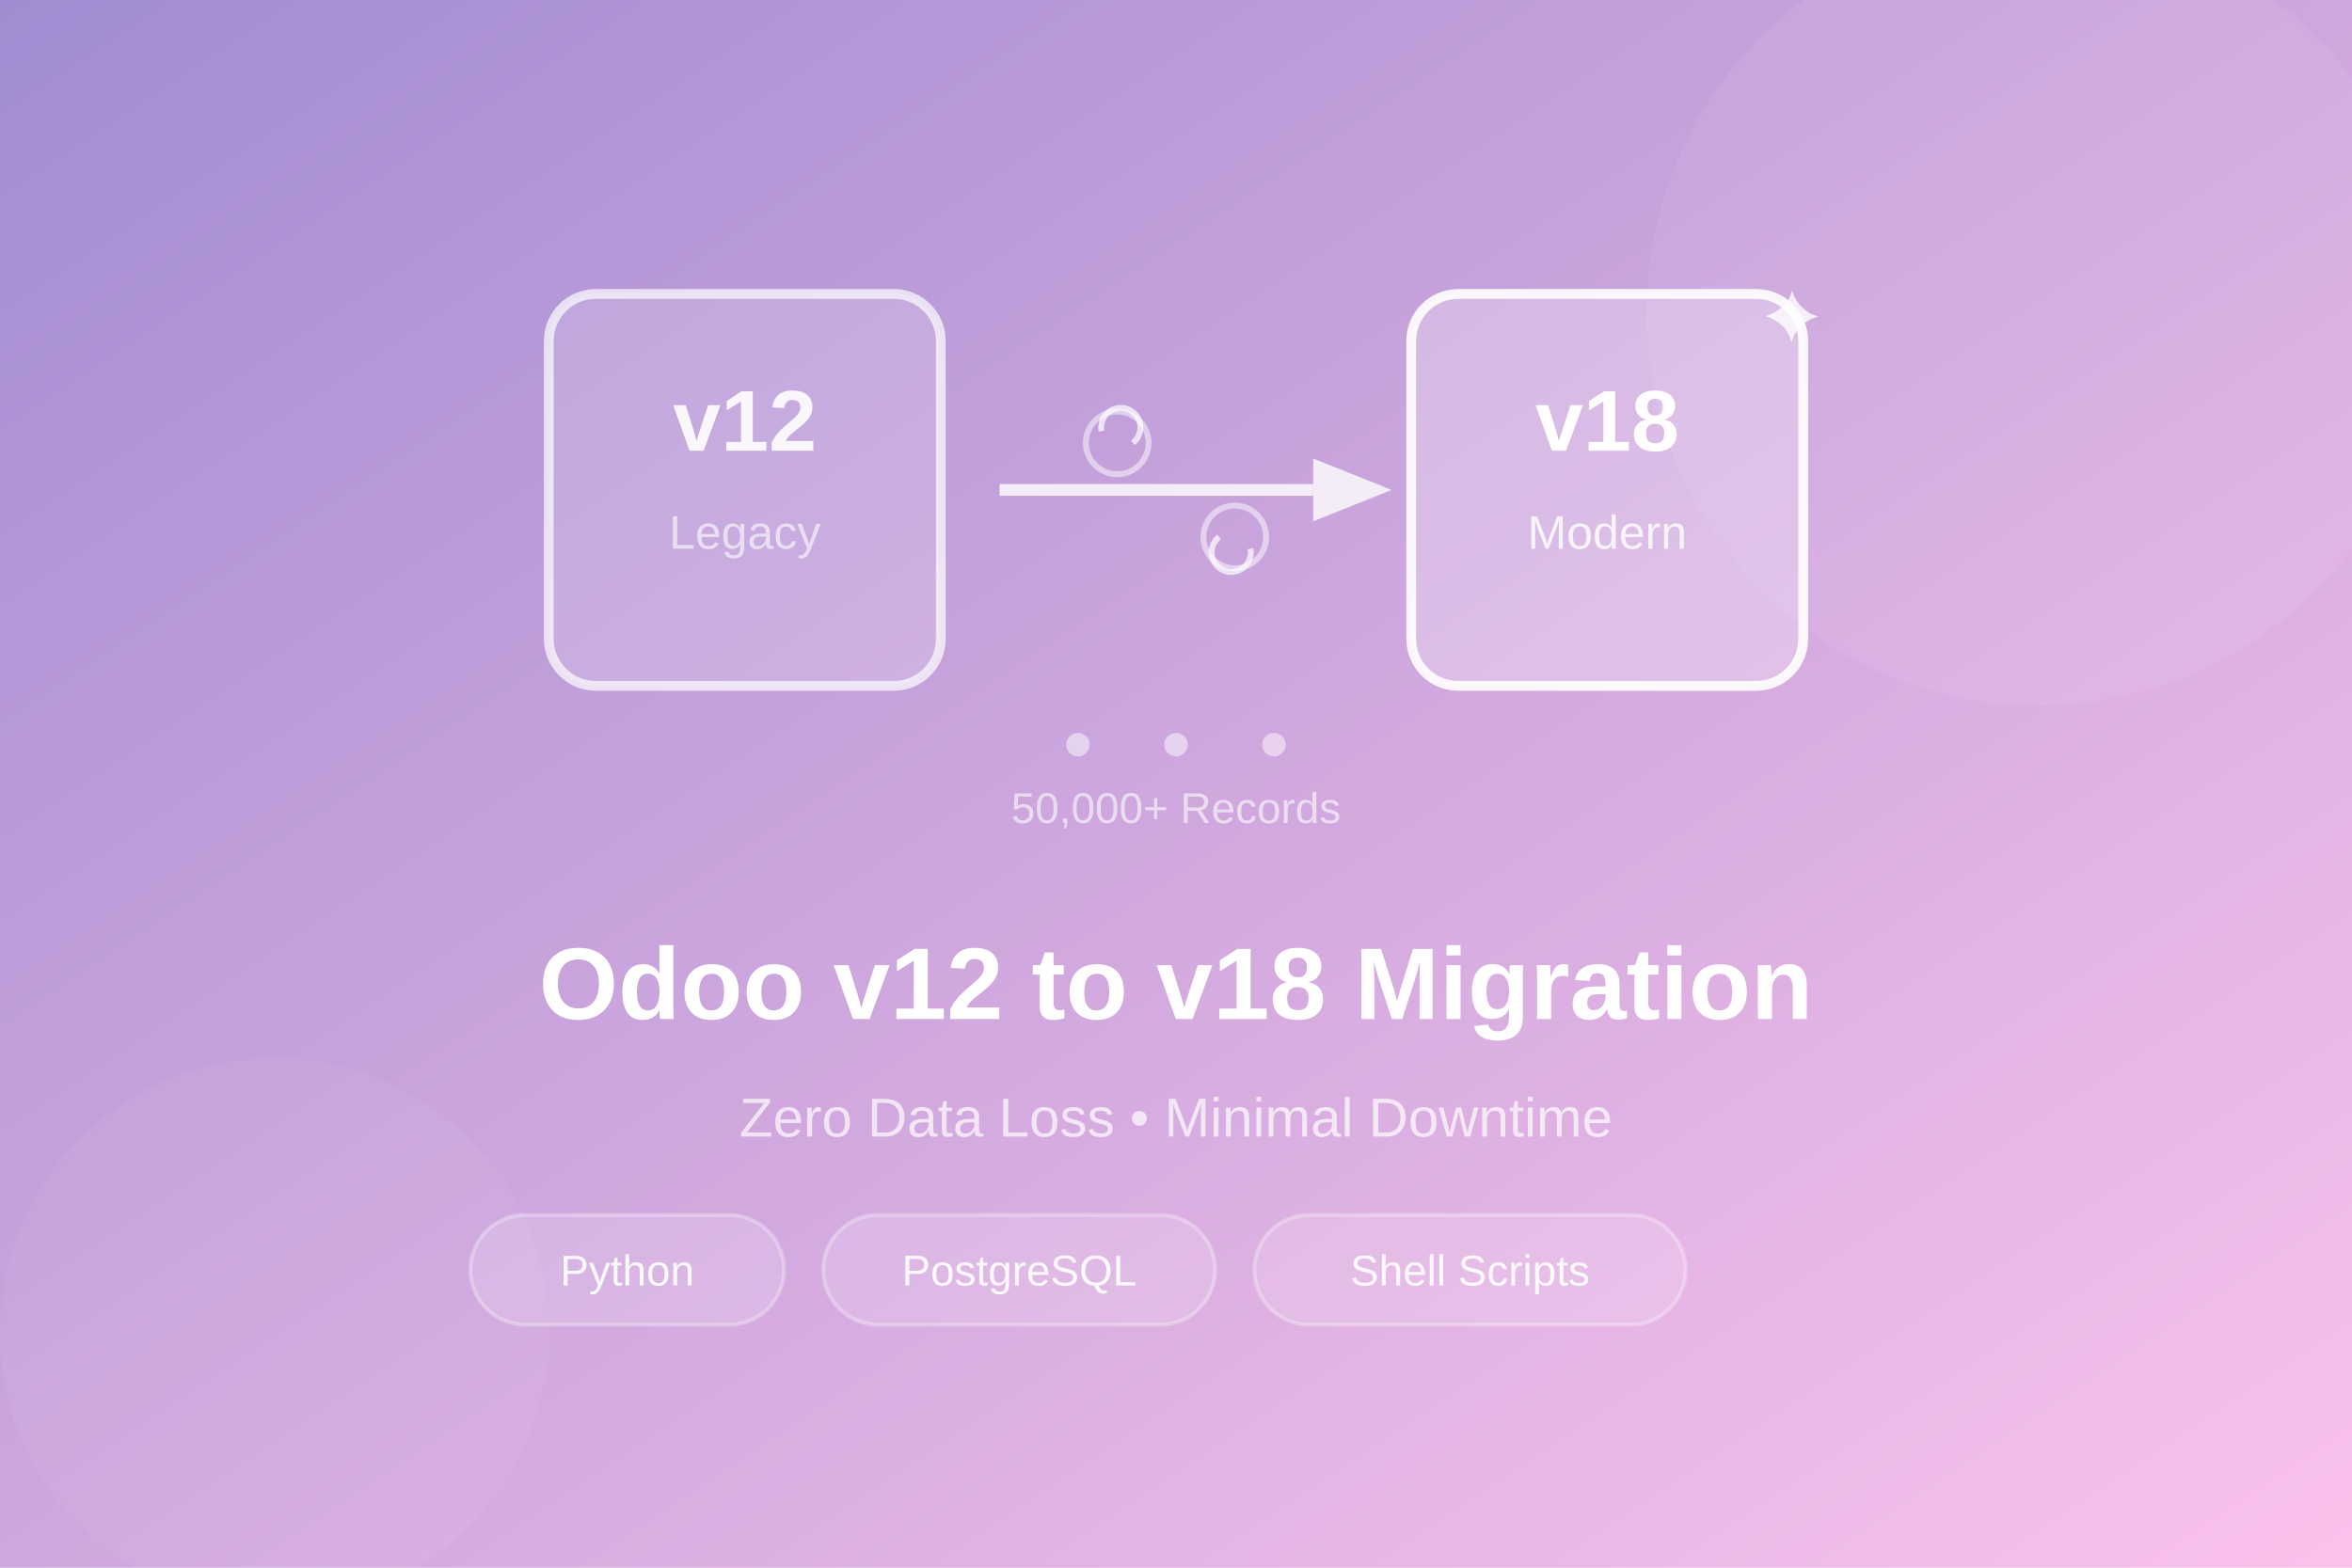
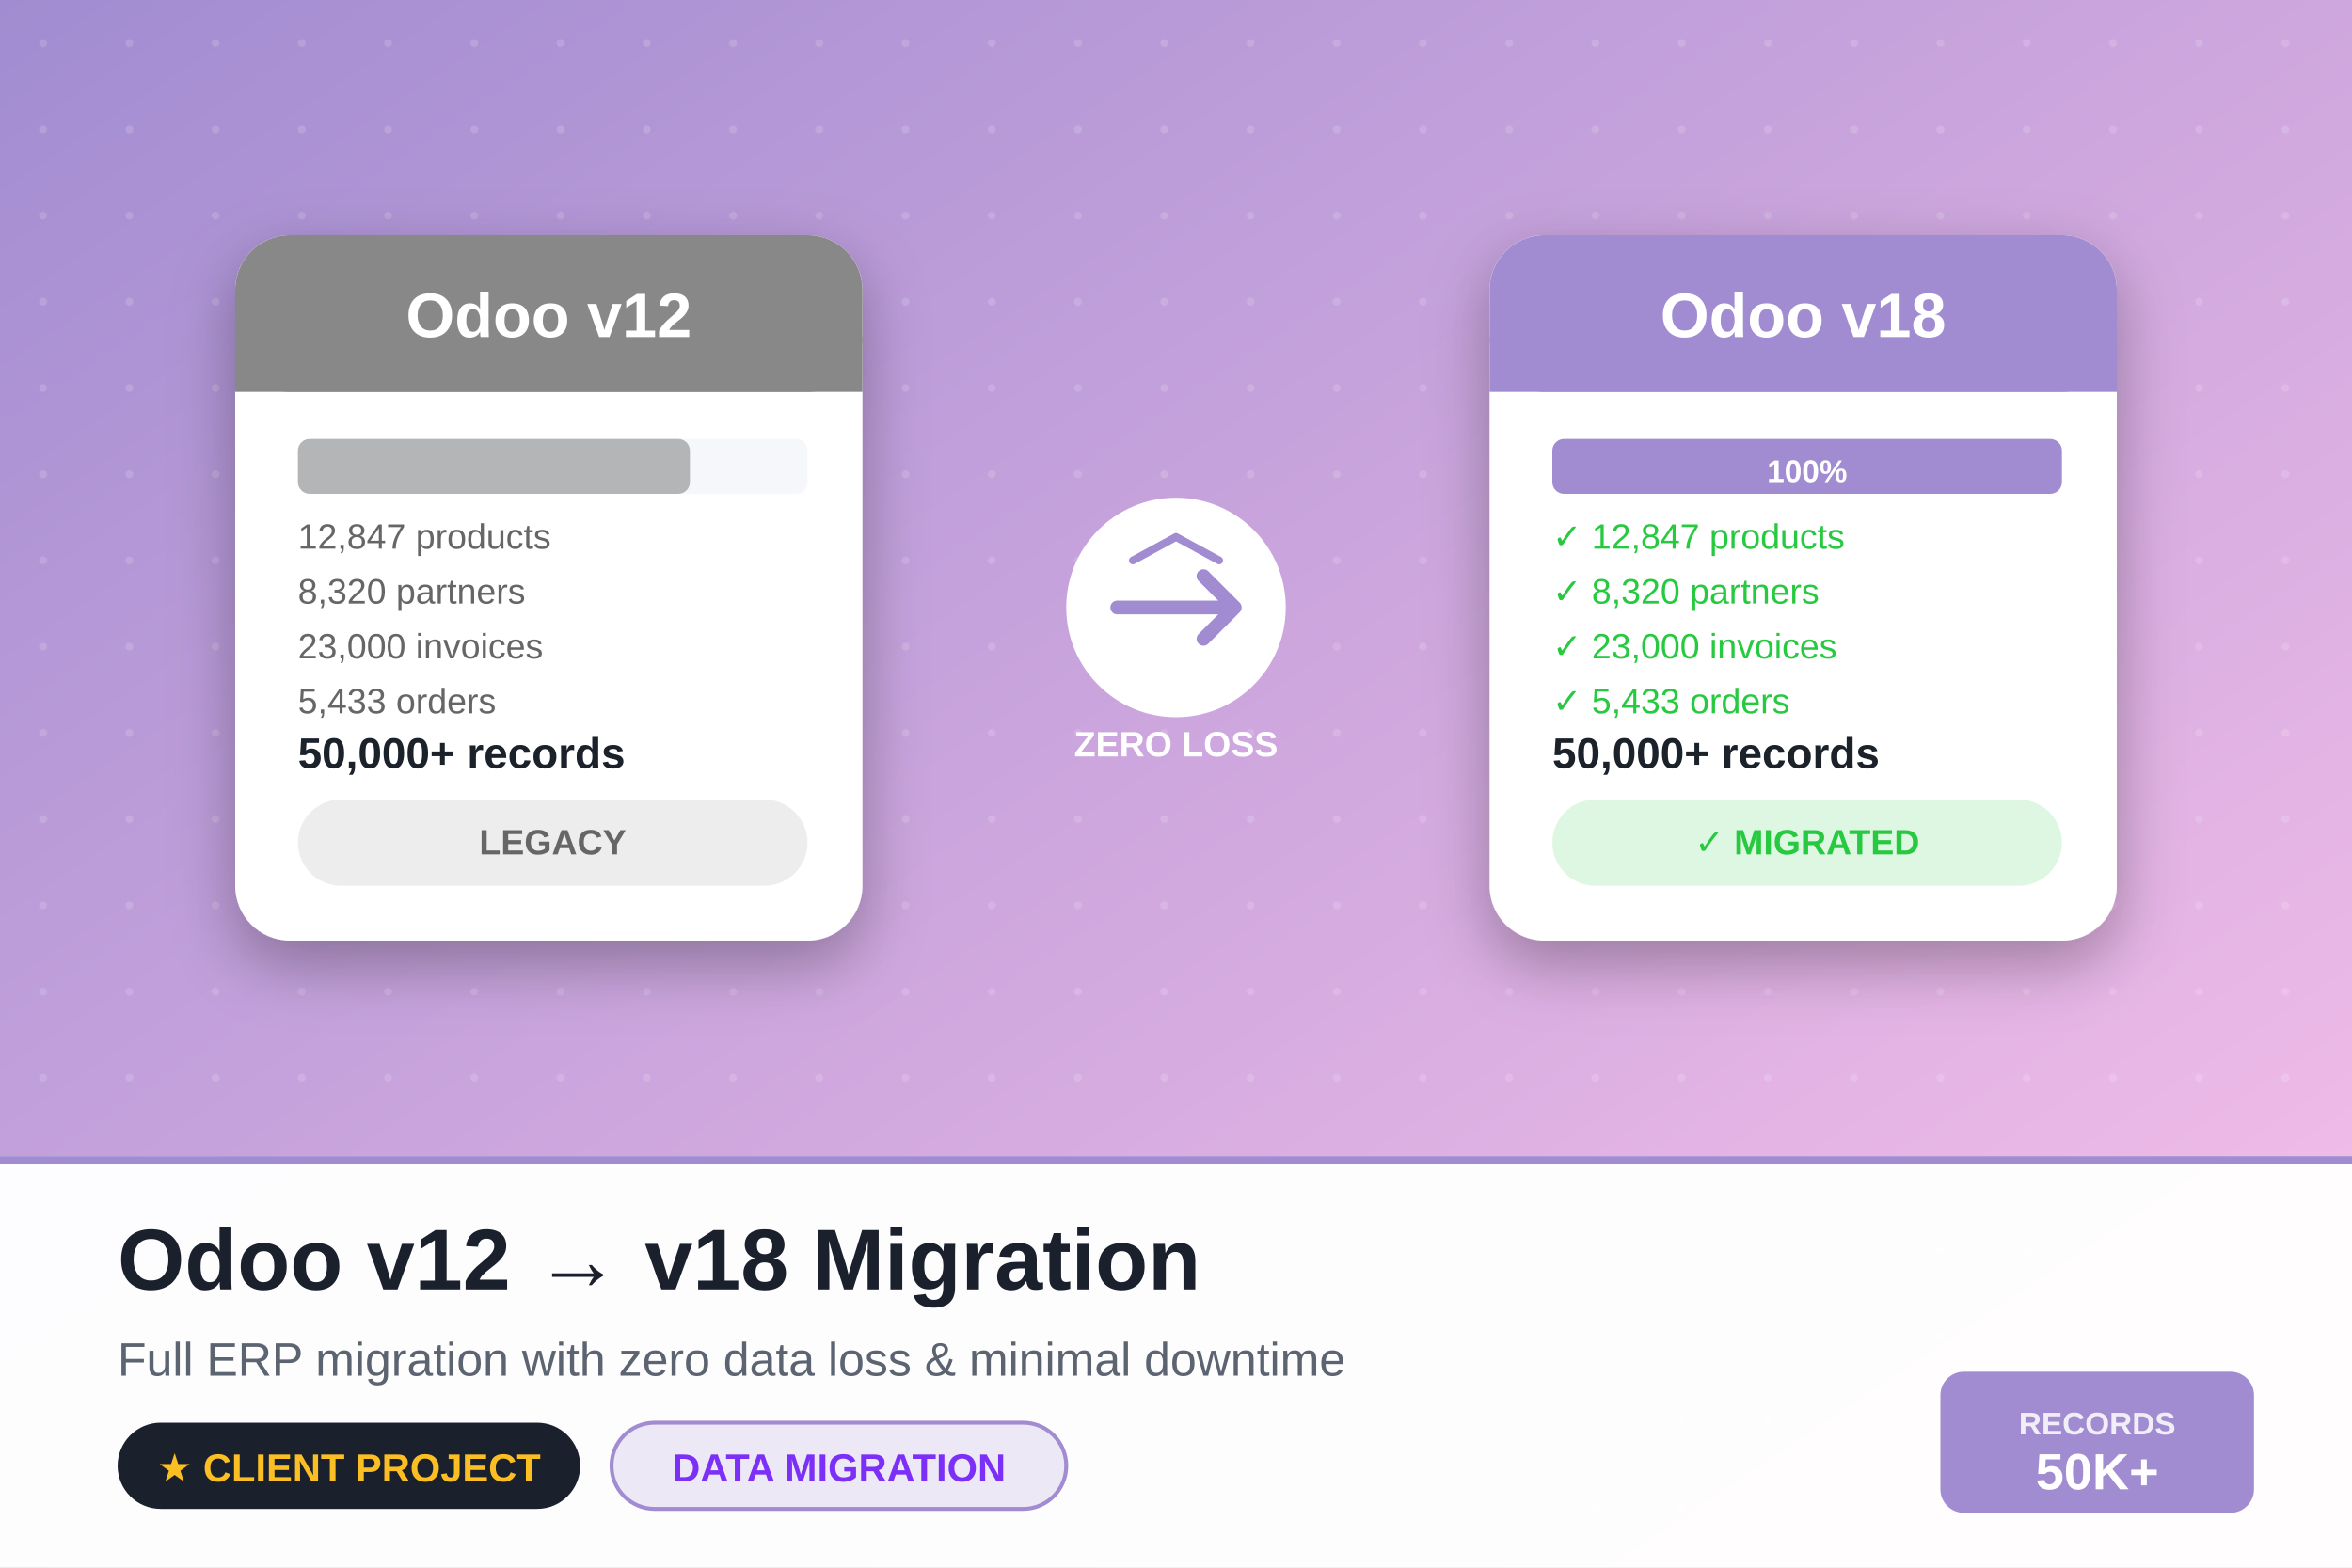
- <svg xmlns="http://www.w3.org/2000/svg" viewBox="0 0 600 400">
+ <svg xmlns="http://www.w3.org/2000/svg" viewBox="0 0 600 400" preserveAspectRatio="xMidYMid slice">
  <defs>
    <linearGradient id="bg" x1="0%" y1="0%" x2="100%" y2="100%">
      <stop offset="0%" style="stop-color:#a18cd1" />
      <stop offset="100%" style="stop-color:#fbc2eb" />
    </linearGradient>
+     <pattern id="dotsM" width="22" height="22" patternUnits="userSpaceOnUse">
+       <circle cx="11" cy="11" r="1" fill="rgba(255,255,255,0.15)" />
+     </pattern>
+     <filter id="shM" x="-20%" y="-20%" width="140%" height="140%">
+       <feGaussianBlur in="SourceAlpha" stdDeviation="8" />
+       <feOffset dy="6" />
+       <feComponentTransfer>
+         <feFuncA type="linear" slope="0.3" />
+       </feComponentTransfer>
+       <feMerge>
+         <feMergeNode />
+         <feMergeNode in="SourceGraphic" />
+       </feMerge>
+     </filter>
  </defs>
  <rect width="600" height="400" fill="url(#bg)" />
-   <circle cx="520" cy="80" r="100" fill="rgba(255,255,255,0.06)" />
-   <circle cx="70" cy="340" r="70" fill="rgba(255,255,255,0.04)" />
-   <g transform="translate(140,45)">
-     <rect x="0" y="30" width="100" height="100" rx="12" fill="rgba(255,255,255,0.15)" stroke="rgba(255,255,255,0.7)" stroke-width="2.5" />
-     <text x="50" y="70" text-anchor="middle" font-family="Arial,sans-serif" font-weight="800" font-size="22" fill="rgba(255,255,255,0.9)">v12</text>
-     <text x="50" y="95" text-anchor="middle" font-family="Arial,sans-serif" font-weight="400" font-size="12" fill="rgba(255,255,255,0.6)">Legacy</text>
-     <line x1="115" y1="80" x2="195" y2="80" stroke="rgba(255,255,255,0.8)" stroke-width="3" />
-     <polygon points="195,72 215,80 195,88" fill="rgba(255,255,255,0.8)" />
-     <circle cx="145" cy="68" r="8" fill="none" stroke="rgba(255,255,255,0.5)" stroke-width="1.5" />
-     <path d="M141,65 A5,5 0 1,1 149,68" fill="none" stroke="rgba(255,255,255,0.7)" stroke-width="1.5" />
-     <circle cx="175" cy="92" r="8" fill="none" stroke="rgba(255,255,255,0.5)" stroke-width="1.5" />
-     <path d="M179,95 A5,5 0 1,1 171,92" fill="none" stroke="rgba(255,255,255,0.7)" stroke-width="1.5" />
-     <rect x="220" y="30" width="100" height="100" rx="12" fill="rgba(255,255,255,0.25)" stroke="rgba(255,255,255,0.9)" stroke-width="2.5" />
-     <text x="270" y="70" text-anchor="middle" font-family="Arial,sans-serif" font-weight="800" font-size="22" fill="white">v18</text>
-     <text x="270" y="95" text-anchor="middle" font-family="Arial,sans-serif" font-weight="400" font-size="12" fill="rgba(255,255,255,0.8)">Modern</text>
-     <text x="310" y="42" font-size="18" fill="rgba(255,255,255,0.8)">✦</text>
-     <circle cx="135" cy="145" r="3" fill="rgba(255,255,255,0.5)" />
-     <circle cx="160" cy="145" r="3" fill="rgba(255,255,255,0.5)" />
-     <circle cx="185" cy="145" r="3" fill="rgba(255,255,255,0.5)" />
-     <text x="160" y="165" text-anchor="middle" font-family="Arial,sans-serif" font-size="11" fill="rgba(255,255,255,0.6)">50,000+ Records</text>
+   <rect width="600" height="400" fill="url(#dotsM)" />
+   <g transform="translate(60,60)" filter="url(#shM)">
+     <rect x="0" y="0" width="160" height="180" rx="14" fill="#fff" />
+     <rect x="0" y="0" width="160" height="40" rx="14" fill="#888" />
+     <rect x="0" y="26" width="160" height="14" fill="#888" />
+     <text x="80" y="26" text-anchor="middle" font-family="Arial,sans-serif" font-weight="900" font-size="16" fill="#fff">Odoo v12</text>
+     <g transform="translate(16,52)">
+       <rect x="0" y="0" width="130" height="14" rx="3" fill="#f5f7fa" />
+       <rect x="0" y="0" width="100" height="14" rx="3" fill="#888" opacity="0.6" />
+       <text x="0" y="28" font-family="Arial,sans-serif" font-size="9" fill="#666">12,847 products</text>
+       <text x="0" y="42" font-family="Arial,sans-serif" font-size="9" fill="#666">8,320 partners</text>
+       <text x="0" y="56" font-family="Arial,sans-serif" font-size="9" fill="#666">23,000 invoices</text>
+       <text x="0" y="70" font-family="Arial,sans-serif" font-size="9" fill="#666">5,433 orders</text>
+       <text x="0" y="84" font-family="Arial,sans-serif" font-weight="800" font-size="11" fill="#1a202c">50,000+ records</text>
+       <rect x="0" y="92" width="130" height="22" rx="11" fill="rgba(136,136,136,0.15)" />
+       <text x="65" y="106" text-anchor="middle" font-family="Arial,sans-serif" font-weight="800" font-size="9" fill="#666">LEGACY</text>
+     </g>
  </g>
-   <text x="300" y="260" text-anchor="middle" font-family="Arial,sans-serif" font-weight="700" font-size="26" fill="white">Odoo v12 to v18 Migration</text>
-   <text x="300" y="290" text-anchor="middle" font-family="Arial,sans-serif" font-weight="400" font-size="14" fill="rgba(255,255,255,0.7)">Zero Data Loss • Minimal Downtime</text>
-   <g transform="translate(120,310)">
-     <rect x="0" y="0" width="80" height="28" rx="14" fill="rgba(255,255,255,0.15)" stroke="rgba(255,255,255,0.3)" stroke-width="1" />
-     <text x="40" y="18" text-anchor="middle" font-family="Arial,sans-serif" font-size="11" fill="rgba(255,255,255,0.9)">Python</text>
-     <rect x="90" y="0" width="100" height="28" rx="14" fill="rgba(255,255,255,0.15)" stroke="rgba(255,255,255,0.3)" stroke-width="1" />
-     <text x="140" y="18" text-anchor="middle" font-family="Arial,sans-serif" font-size="11" fill="rgba(255,255,255,0.9)">PostgreSQL</text>
-     <rect x="200" y="0" width="110" height="28" rx="14" fill="rgba(255,255,255,0.15)" stroke="rgba(255,255,255,0.3)" stroke-width="1" />
-     <text x="255" y="18" text-anchor="middle" font-family="Arial,sans-serif" font-size="11" fill="rgba(255,255,255,0.9)">Shell Scripts</text>
+   <g transform="translate(245,135)">
+     <circle cx="55" cy="20" r="28" fill="#fff" />
+     <path d="M40,20 L70,20 M62,12 L70,20 L62,28" stroke="#a18cd1" stroke-width="3.5" fill="none" stroke-linecap="round" stroke-linejoin="round" />
+     <path d="M44,8 L55,2 L66,8" fill="none" stroke="#a18cd1" stroke-width="2" stroke-linecap="round" stroke-linejoin="round" />
+     <text x="55" y="58" text-anchor="middle" font-family="Arial,sans-serif" font-weight="900" font-size="9" fill="#fff">ZERO LOSS</text>
+   </g>
+   <g transform="translate(380,60)" filter="url(#shM)">
+     <rect x="0" y="0" width="160" height="180" rx="14" fill="#fff" />
+     <rect x="0" y="0" width="160" height="40" rx="14" fill="#a18cd1" />
+     <rect x="0" y="26" width="160" height="14" fill="#a18cd1" />
+     <text x="80" y="26" text-anchor="middle" font-family="Arial,sans-serif" font-weight="900" font-size="16" fill="#fff">Odoo v18</text>
+     <g transform="translate(16,52)">
+       <rect x="0" y="0" width="130" height="14" rx="3" fill="#f5f7fa" />
+       <rect x="0" y="0" width="130" height="14" rx="3" fill="#a18cd1" />
+       <text x="65" y="11" text-anchor="middle" font-family="Arial,sans-serif" font-weight="700" font-size="8" fill="#fff">100%</text>
+       <text x="0" y="28" font-family="Arial,sans-serif" font-size="9" fill="#27c93f">✓ 12,847 products</text>
+       <text x="0" y="42" font-family="Arial,sans-serif" font-size="9" fill="#27c93f">✓ 8,320 partners</text>
+       <text x="0" y="56" font-family="Arial,sans-serif" font-size="9" fill="#27c93f">✓ 23,000 invoices</text>
+       <text x="0" y="70" font-family="Arial,sans-serif" font-size="9" fill="#27c93f">✓ 5,433 orders</text>
+       <text x="0" y="84" font-family="Arial,sans-serif" font-weight="800" font-size="11" fill="#1a202c">50,000+ records</text>
+       <rect x="0" y="92" width="130" height="22" rx="11" fill="rgba(39,201,63,0.15)" />
+       <text x="65" y="106" text-anchor="middle" font-family="Arial,sans-serif" font-weight="800" font-size="9" fill="#27c93f">✓ MIGRATED</text>
+     </g>
+   </g>
+   <g transform="translate(0,295)">
+     <rect x="0" y="0" width="600" height="105" fill="rgba(255,255,255,0.97)" />
+     <rect x="0" y="0" width="600" height="2" fill="#a18cd1" />
+     <text x="30" y="34" font-family="Arial,sans-serif" font-weight="800" font-size="22" fill="#1a202c">Odoo v12 → v18 Migration</text>
+     <text x="30" y="56" font-family="Arial,sans-serif" font-size="12" fill="#5b6470">Full ERP migration with zero data loss &amp; minimal downtime</text>
+     <g transform="translate(30,68)">
+       <rect x="0" y="0" width="118" height="22" rx="11" fill="#1a202c" />
+       <text x="59" y="15" text-anchor="middle" font-family="Arial,sans-serif" font-weight="700" font-size="10" fill="#fbbf24">★ CLIENT PROJECT</text>
+     </g>
+     <g transform="translate(156,68)">
+       <rect x="0" y="0" width="116" height="22" rx="11" fill="rgba(161,140,209,0.18)" stroke="#a18cd1" stroke-width="1" />
+       <text x="58" y="15" text-anchor="middle" font-family="Arial,sans-serif" font-weight="700" font-size="10" fill="#7B2FF7">DATA MIGRATION</text>
+     </g>
+     <g transform="translate(495,55)">
+       <rect x="0" y="0" width="80" height="36" rx="6" fill="#a18cd1" />
+       <text x="40" y="16" text-anchor="middle" font-family="Arial,sans-serif" font-weight="700" font-size="8" fill="rgba(255,255,255,0.85)">RECORDS</text>
+       <text x="40" y="30" text-anchor="middle" font-family="Arial,sans-serif" font-weight="900" font-size="13" fill="#fff">50K+</text>
+     </g>
  </g>
</svg>
